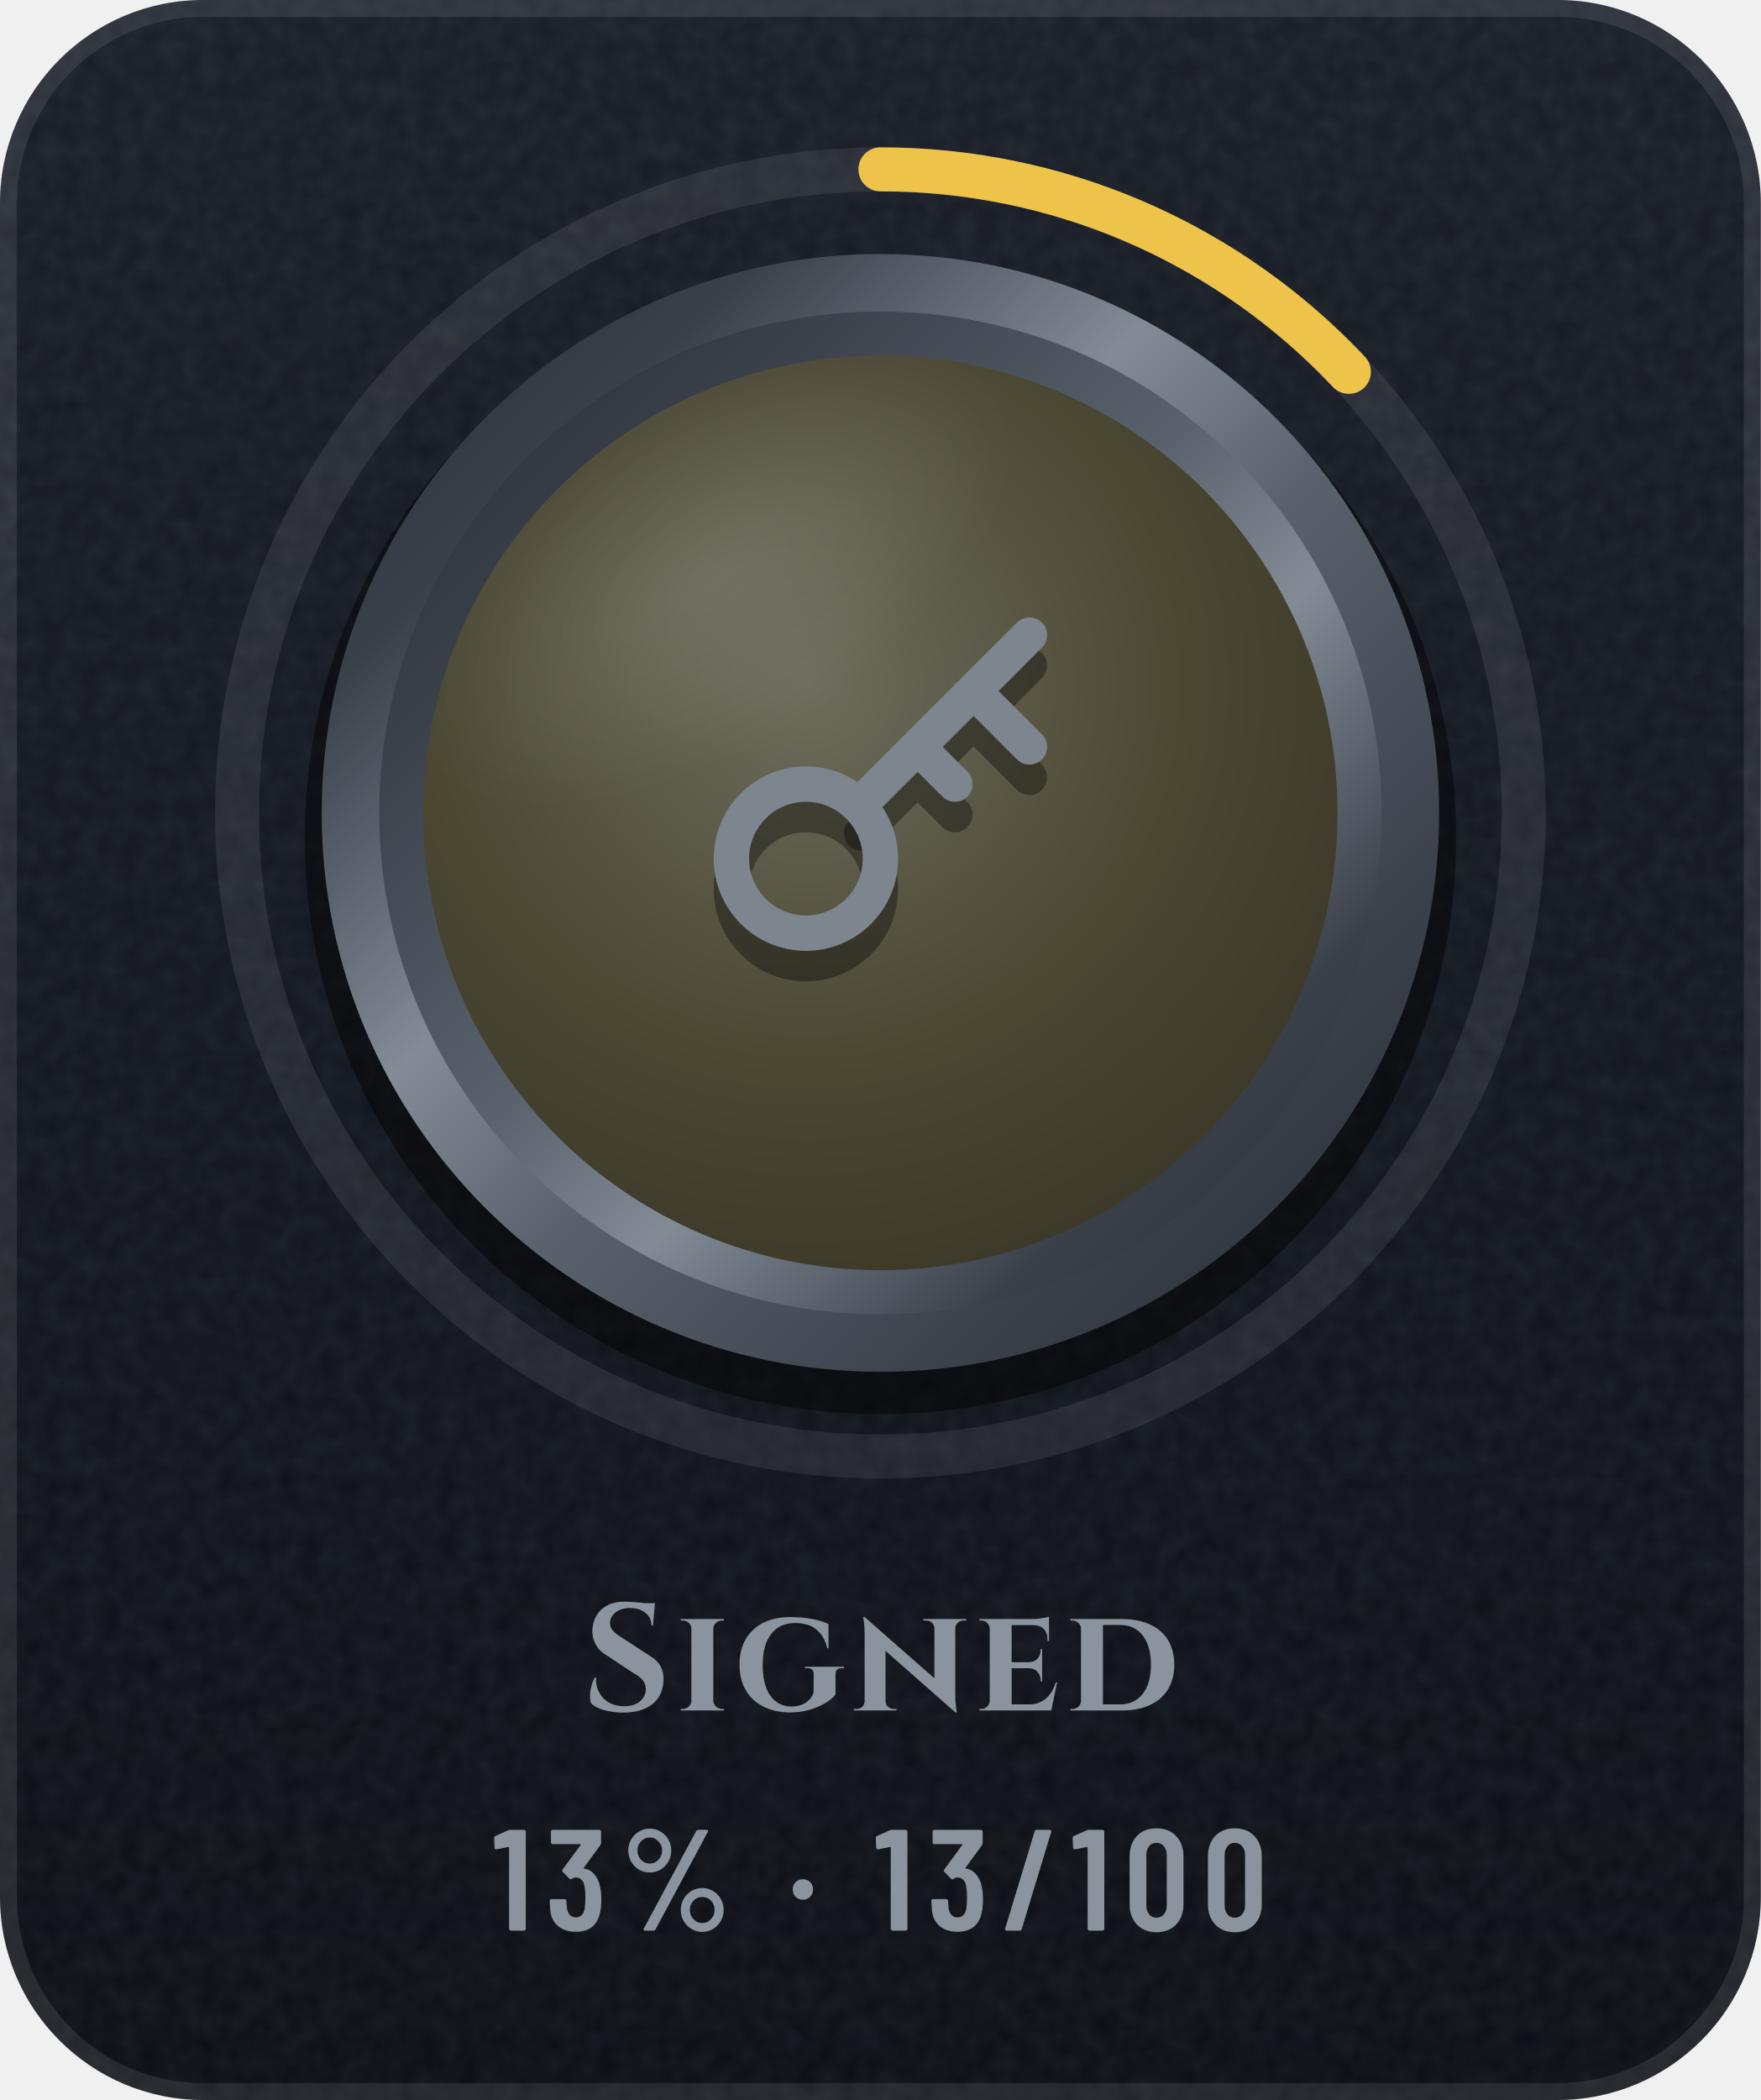
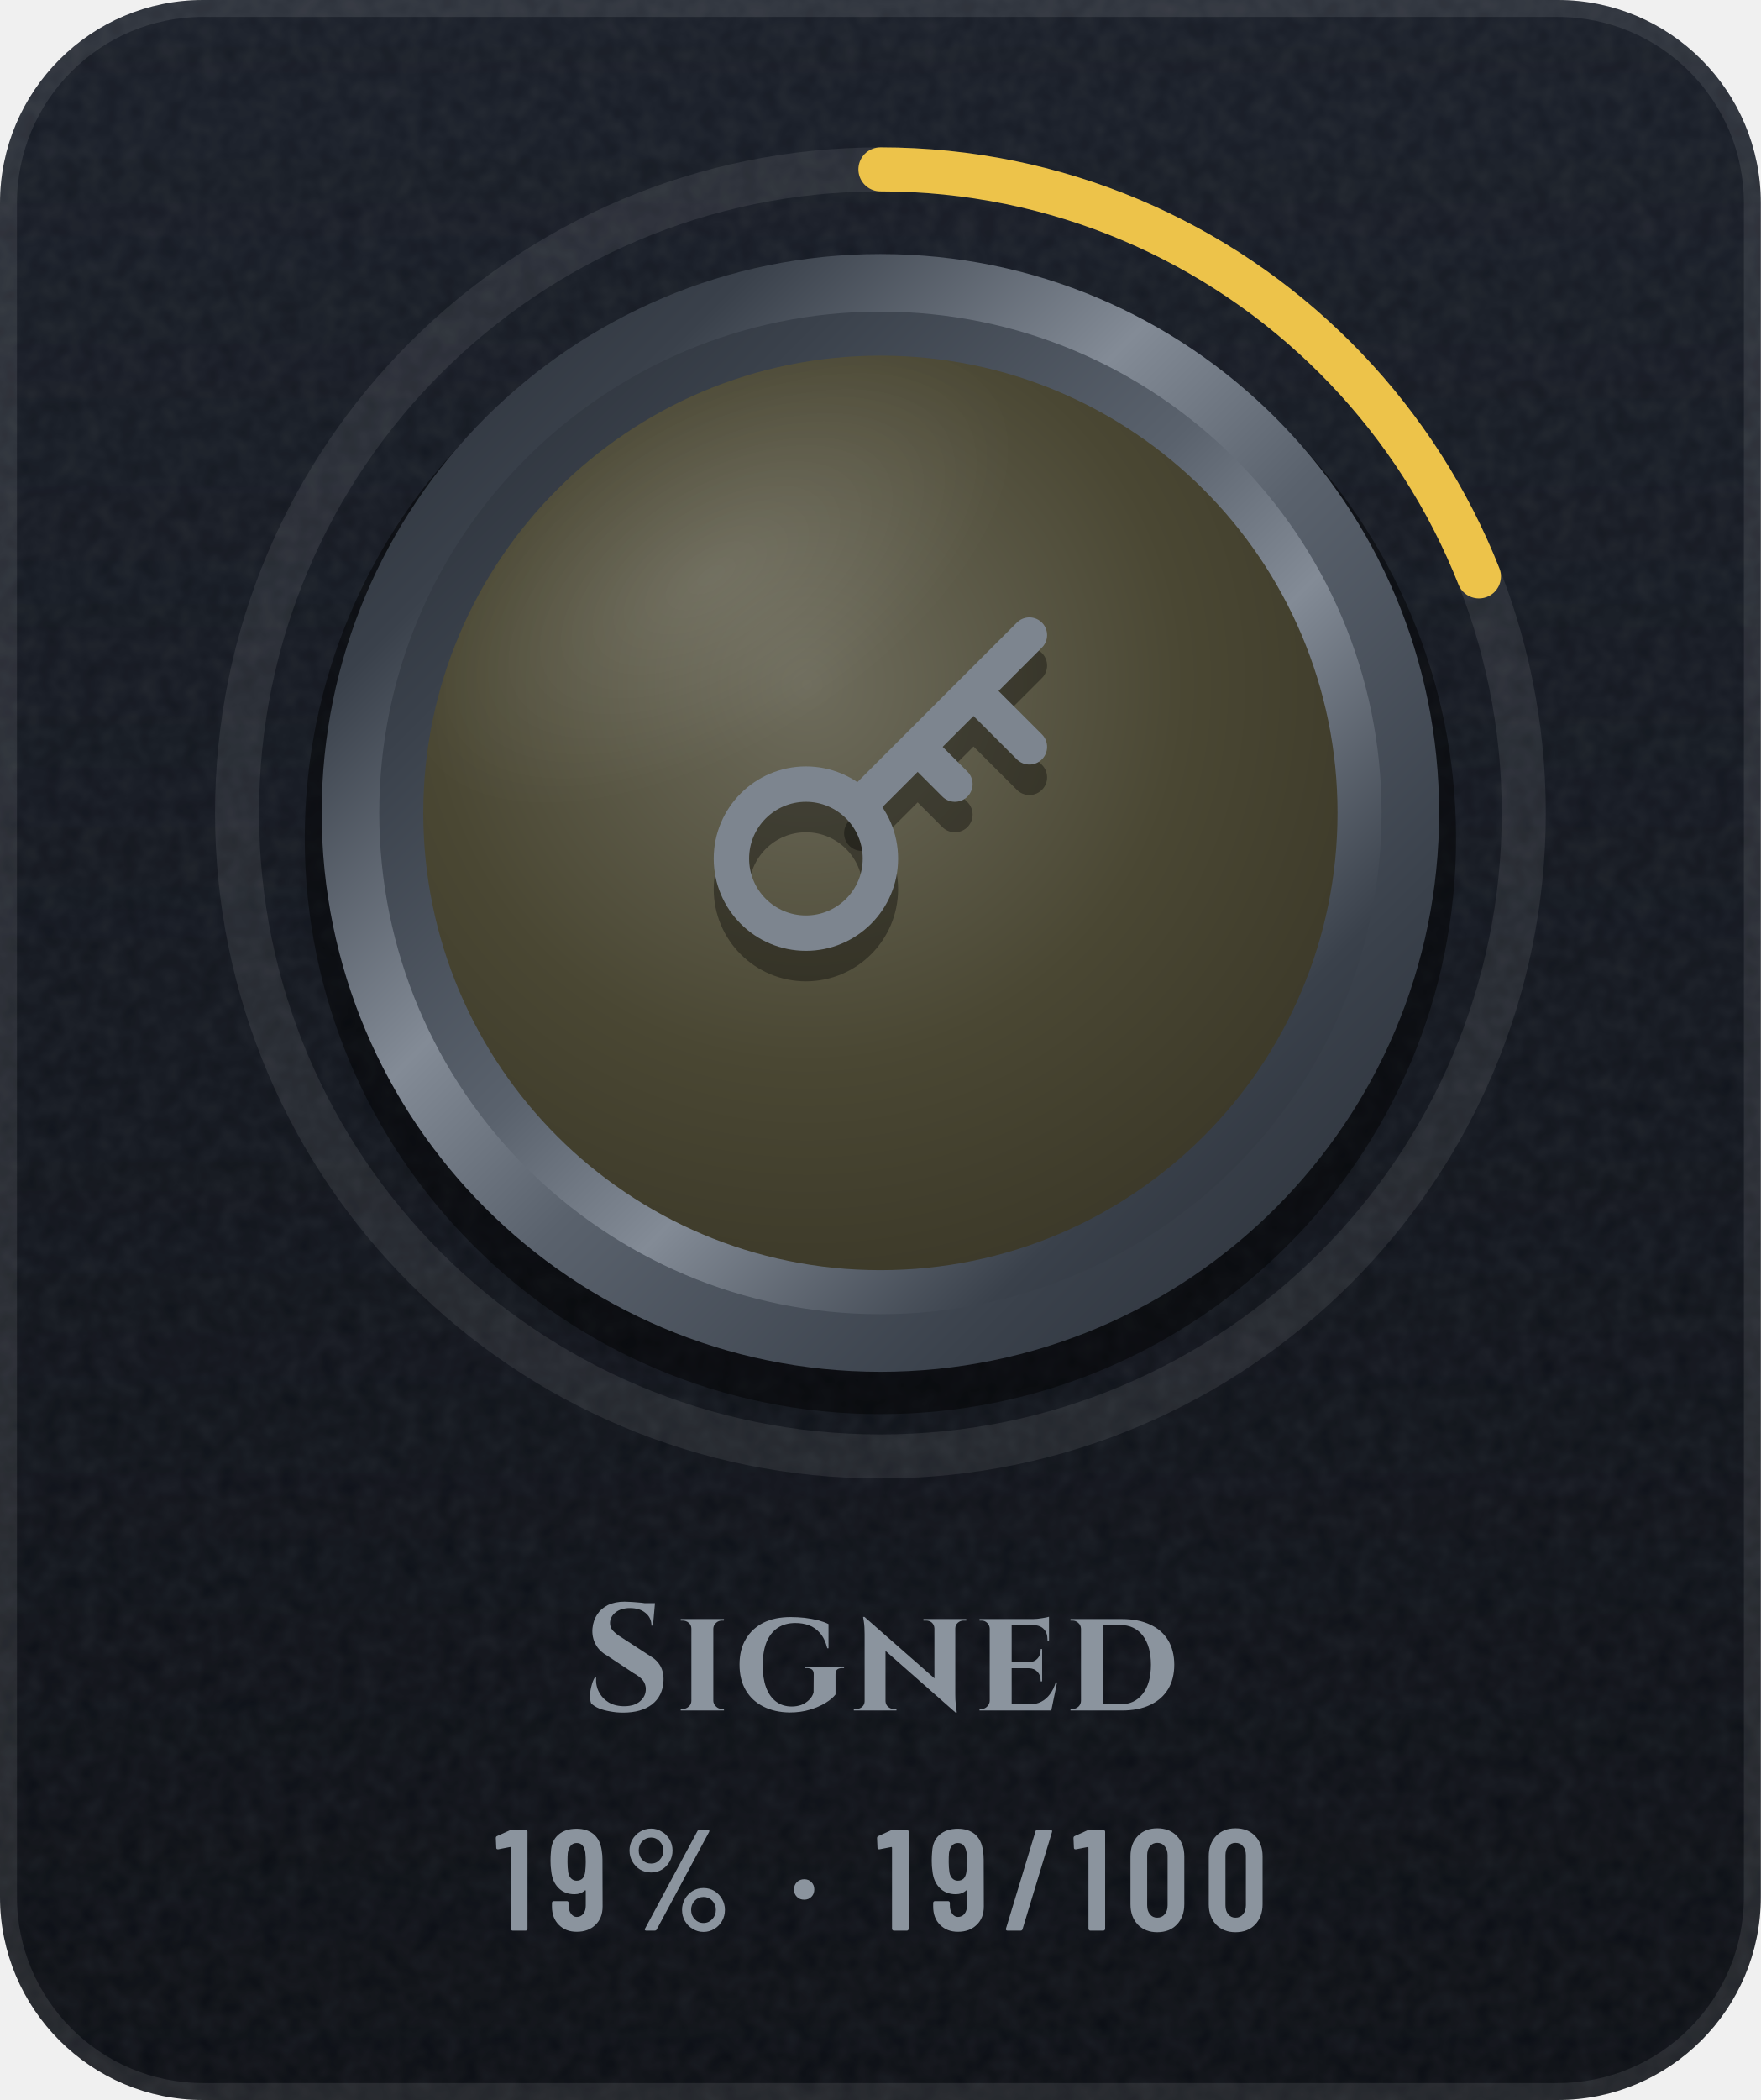
- <svg xmlns="http://www.w3.org/2000/svg" width="104" height="124" viewBox="0 0 104 124" role="img" aria-label="Signed: 13% (13 of 100)">
+ <svg xmlns="http://www.w3.org/2000/svg" width="104" height="124" viewBox="0 0 104 124" role="img" aria-label="Signed: 19% (19 of 100)">
  <defs>
    <linearGradient id="bg" x1="0" y1="0" x2="0" y2="1">
      <stop offset="0" stop-color="#171C26" />
      <stop offset="1" stop-color="#0A0D13" />
    </linearGradient>
    <clipPath id="card">
      <rect width="104" height="124" rx="12" />
    </clipPath>
    <filter id="grain" x="0" y="0" width="100%" height="100%">
      <feTurbulence type="fractalNoise" baseFrequency=".85" numOctaves="2" stitchTiles="stitch" />
      <feColorMatrix values="0 0 0 0 1 0 0 0 0 1 0 0 0 0 1 0 0 0 .07 0" />
    </filter>
    <radialGradient id="glow" cx=".5" cy=".5" r=".5">
      <stop offset="0" stop-color="#5A626D" stop-opacity="0" />
      <stop offset="1" stop-color="#5A626D" stop-opacity="0" />
    </radialGradient>
    <linearGradient id="mh" x1="0" y1="0" x2="1" y2="0">
      <stop offset="0" stop-color="#252A32" />
      <stop offset="0.2" stop-color="#3A414B" />
      <stop offset="0.4" stop-color="#838B96" />
      <stop offset="0.54" stop-color="#5A626D" />
      <stop offset="0.78" stop-color="#3A414B" />
      <stop offset="1" stop-color="#252A32" />
    </linearGradient>
    <linearGradient id="md" x1="0" y1="0" x2="1" y2="1">
      <stop offset="0" stop-color="#252A32" />
      <stop offset="0.2" stop-color="#3A414B" />
      <stop offset="0.4" stop-color="#838B96" />
      <stop offset="0.54" stop-color="#5A626D" />
      <stop offset="0.78" stop-color="#3A414B" />
      <stop offset="1" stop-color="#252A32" />
    </linearGradient>
    <linearGradient id="mdr" x1="1" y1="1" x2="0" y2="0">
      <stop offset="0" stop-color="#252A32" />
      <stop offset="0.2" stop-color="#3A414B" />
      <stop offset="0.4" stop-color="#838B96" />
      <stop offset="0.54" stop-color="#5A626D" />
      <stop offset="0.78" stop-color="#3A414B" />
      <stop offset="1" stop-color="#252A32" />
    </linearGradient>
    <linearGradient id="dia" x1="0" y1="0" x2="1" y2="0">
      <stop offset="0" stop-color="#6CCBFF" />
      <stop offset=".5" stop-color="#C4B2FF" />
      <stop offset="1" stop-color="#F29BDD" />
    </linearGradient>
    <linearGradient id="pb" x1="0" y1="0" x2="1" y2="0">
      <stop offset="0" stop-color="#8F5125" />
      <stop offset="1" stop-color="#F5C69A" />
    </linearGradient>
    <linearGradient id="shg" x1="0" y1="0" x2="1" y2="0">
      <stop offset="0" stop-color="#FFFFFF" stop-opacity="0" />
      <stop offset=".5" stop-color="#FFFFFF" stop-opacity=".6" />
      <stop offset="1" stop-color="#FFFFFF" stop-opacity="0" />
    </linearGradient>
    <radialGradient id="en" cx=".42" cy=".36" r=".75">
      <stop offset="0" stop-color="#6E6C5C" />
      <stop offset=".55" stop-color="#4A4733" />
      <stop offset="1" stop-color="#383526" />
    </radialGradient>
    <linearGradient id="ig" gradientUnits="userSpaceOnUse" x1="0" y1="34" x2="0" y2="62">
      <stop offset="0" stop-color="#7D858F" />
      <stop offset="1" stop-color="#4E5661" />
    </linearGradient>
    <radialGradient id="gl" cx=".5" cy=".5" r=".5">
      <stop offset="0" stop-color="#FFFFFF" stop-opacity=".45" />
      <stop offset="1" stop-color="#FFFFFF" stop-opacity="0" />
    </radialGradient>
    <clipPath id="fc">
      <circle cx="52" cy="48" r="27" />
    </clipPath>
  </defs>
  <g clip-path="url(#card)">
    <rect width="104" height="124" fill="url(#bg)" />
    <rect width="104" height="124" filter="url(#grain)" />
  </g>
  <rect x=".5" y=".5" width="103" height="123" rx="11.5" fill="none" stroke="#FFFFFF" stroke-opacity=".09" />
  <circle cx="52" cy="48" r="48" fill="url(#glow)" />
  <circle cx="52" cy="48" r="38" fill="none" stroke="#FFFFFF" stroke-opacity=".08" stroke-width="2.6" />
-   <circle cx="52" cy="48" r="38" fill="none" stroke="#EDC34A" stroke-width="2.6" stroke-linecap="round" stroke-dasharray="31 238.8" transform="rotate(-90 52 48)" />
+   <circle cx="52" cy="48" r="38" fill="none" stroke="#EDC34A" stroke-width="2.6" stroke-linecap="round" stroke-dasharray="45.4 238.8" transform="rotate(-90 52 48)" />
  <circle cx="52" cy="49.5" r="34" fill="#000000" fill-opacity=".45" />
  <circle cx="52" cy="48" r="33" fill="url(#md)" />
  <circle cx="52" cy="48" r="29.6" fill="url(#mdr)" />
  <circle cx="52" cy="48" r="27" fill="url(#en)" />
  <g transform="translate(38.8 36) scale(1.1)" fill="none" stroke="#000000" stroke-width="1.9" stroke-linecap="round" stroke-linejoin="round" stroke-opacity=".35">
    <circle cx="8" cy="15" r="4" />
    <path d="M11 12l9-9M17 6l3 3M14 9l2 2" />
  </g>
  <g transform="translate(38.8 34.2) scale(1.1)" fill="none" stroke="url(#ig)" stroke-width="1.9" stroke-linecap="round" stroke-linejoin="round">
    <circle cx="8" cy="15" r="4" />
    <path d="M11 12l9-9M17 6l3 3M14 9l2 2" />
  </g>
  <g clip-path="url(#fc)">
    <ellipse cx="42" cy="34" rx="20" ry="10" transform="rotate(-32 42 34)" fill="url(#gl)" opacity=".25" />
  </g>
  <g transform="translate(34.4 101) scale(0.009 -0.009)" fill="#8B949E">
    <use href="#s83" x="0" />
    <use href="#s105" x="611" />
    <use href="#s103" x="997" />
    <use href="#s110" x="1760" />
    <use href="#s101" x="2572" />
    <use href="#s100" x="3170" />
  </g>
-   <g transform="translate(29.1 114) scale(0.0085 -0.0085)" fill="#8B949E">
+   <g transform="translate(29.2 114) scale(0.0085 -0.0085)" fill="#8B949E">
    <use href="#m49" x="0" />
-     <use href="#m51" x="368" />
-     <use href="#m37" x="888" />
-     <use href="#m183" x="2048" />
-     <use href="#m49" x="2652" />
-     <use href="#m51" x="3020" />
-     <use href="#m47" x="3540" />
-     <use href="#m49" x="4020" />
-     <use href="#m48" x="4388" />
-     <use href="#m48" x="4932" />
+     <use href="#m57" x="368" />
+     <use href="#m37" x="885" />
+     <use href="#m183" x="2045" />
+     <use href="#m49" x="2649" />
+     <use href="#m57" x="3017" />
+     <use href="#m47" x="3534" />
+     <use href="#m49" x="4014" />
+     <use href="#m48" x="4382" />
+     <use href="#m48" x="4926" />
  </g>
  <defs>
    <path id="m37" d="M54 557Q54 598 74 633Q94 668 128 688Q163 709 204 709Q244 709 278 688Q313 668 333 633Q353 598 353 557Q353 515 333 480Q313 445 279 424Q245 404 204 404Q163 404 128 424Q94 445 74 480Q54 515 54 557ZM162 14 526 692Q530 700 541 700H599Q606 700 608 696Q610 692 607 686L243 8Q239 0 228 0H170Q163 0 161 4Q159 8 162 14ZM289 557Q289 594 264 620Q239 647 204 647Q168 647 143 621Q118 595 118 557Q118 519 143 492Q168 466 204 466Q240 466 264 492Q289 519 289 557ZM419 144Q419 185 439 220Q459 255 493 276Q527 296 568 296Q609 296 643 276Q677 255 697 220Q717 185 717 144Q717 102 697 67Q677 32 643 12Q609 -9 568 -9Q527 -9 493 12Q459 32 439 67Q419 102 419 144ZM654 144Q654 182 629 208Q604 234 568 234Q532 234 507 208Q482 182 482 144Q482 106 507 80Q532 53 568 53Q604 53 629 80Q654 106 654 144Z" />
    <path id="m47" d="M21 14 226 690Q229 700 239 700H331Q337 700 340 696Q343 692 341 686L136 10Q133 0 123 0H31Q25 0 22 4Q19 8 21 14Z" />
    <path id="m48" d="M38 183V517Q38 604 89 658Q140 711 224 711Q309 711 360 658Q412 604 412 517V183Q412 96 360 42Q309 -11 224 -11Q140 -11 89 42Q38 96 38 183ZM296 176V524Q296 563 276 586Q257 610 224 610Q192 610 173 586Q154 563 154 524V176Q154 137 173 114Q192 90 224 90Q257 90 276 114Q296 137 296 176Z" />
    <path id="m49" d="M122 700H218Q223 700 226 696Q230 693 230 688V12Q230 7 226 4Q223 0 218 0H126Q121 0 118 4Q114 7 114 12V576Q114 578 112 580Q111 582 109 581L27 565H24Q13 565 13 576L10 643Q10 653 18 657L107 697Q114 700 122 700Z" />
-     <path id="m51" d="M387 218Q387 169 380 134Q368 66 326 29Q283 -8 210 -8Q134 -8 86 32Q38 73 32 143Q30 165 28 207Q28 219 40 219H132Q144 219 144 207Q146 173 148 156Q153 125 169 108Q185 92 210 92Q234 92 250 108Q266 123 271 152Q276 182 276 230Q276 281 269 315Q263 341 248 355Q233 369 210 369Q195 369 183 360Q177 356 174 356Q172 356 166 360L119 408Q115 412 115 417Q115 421 118 425L243 595Q245 597 244 599Q242 601 239 601H49Q44 601 40 604Q37 608 37 613V688Q37 693 40 696Q44 700 49 700H373Q378 700 382 696Q385 693 385 688V609Q385 602 380 594L266 438Q262 432 268 431Q309 426 338 392Q368 358 378 307Q387 267 387 218Z" />
+     <path id="m57" d="M384 168Q384 87 334 40Q285 -8 204 -8Q128 -8 80 40Q32 88 32 168V193Q32 198 36 202Q39 205 44 205H136Q141 205 144 202Q148 198 148 193V174Q148 140 164 118Q181 95 204 95Q232 95 250 117Q267 139 267 174V276Q267 279 265 280Q263 281 261 279Q232 253 189 253Q120 253 77 297Q34 341 27 414Q22 447 22 484Q22 518 25 549Q29 625 76 666Q124 708 203 708Q276 708 322 670Q368 631 378 556Q383 526 383 493ZM267 476Q267 506 264 543Q253 609 204 609Q179 609 163 591Q147 573 142 540Q140 516 140 476Q140 439 145 405Q150 377 166 362Q181 347 204 347Q228 347 244 362Q259 378 263 408Q267 443 267 476Z" />
    <path id="m183" d="M37 286Q37 317 57 337Q77 357 108 357Q139 357 158 337Q178 317 178 286Q178 255 158 235Q138 215 108 215Q77 215 57 235Q37 255 37 286Z" />
    <path id="s83" d="M277 714Q297 714 326 712Q356 710 388 707Q399 705 409 704H476L475 692Q475 692 475 692L463 557H453Q453 609 414 640Q376 672 312 672Q254 672 218 644Q183 616 181 576Q180 546 200 524Q220 502 251 483L442 359Q488 333 512 291Q535 249 532 193Q527 95 457 40Q387 -14 267 -14Q223 -14 182 -6Q140 1 108 14Q76 28 57 47Q49 69 50 100Q51 131 60 163Q68 195 81 216H90Q86 165 108 122Q131 78 174 52Q218 27 278 28Q344 29 380 62Q416 94 416 140Q416 171 398 196Q379 221 337 244L162 360Q109 390 85 437Q61 484 66 539Q71 591 97 630Q123 670 168 692Q214 714 277 714Z" />
    <path id="s100" d="M371 600Q478 600 555 564Q632 529 673 462Q714 394 714 300Q714 206 673 139Q632 72 555 36Q478 0 371 0H33V10H46Q69 10 86 26Q102 42 102 64V537Q101 560 84 575Q68 590 45 590H33V600ZM246 561V40H359Q453 40 507 109Q561 178 561 300Q561 422 507 492Q453 561 359 561Z" />
    <path id="s101" d="M543 184 505 0H34V10H47Q69 10 84 26Q100 41 101 63V537Q100 560 84 575Q69 590 47 590H34V600H385Q414 600 446 606Q478 611 490 615V456H480V465Q480 509 456 534Q433 559 389 560H245V317H359Q394 318 414 340Q435 363 435 396V403H445V191H435V199Q435 232 414 254Q394 276 359 277H245V40H363Q406 40 440 58Q473 75 497 108Q521 140 534 184Z" />
    <path id="s103" d="M370 613Q416 613 462 608Q509 602 550 592Q590 581 618 567V408H610Q594 472 562 508Q531 544 490 559Q449 574 401 574Q331 574 283 541Q235 508 210 446Q186 383 186 295Q186 212 208 152Q230 92 273 59Q316 26 377 26Q409 26 438 36Q467 47 489 68Q511 88 520 118L521 238Q521 258 510 268Q498 278 477 278H463V287H720V278H707Q683 278 672 266Q664 256 664 238V105Q643 77 599 50Q555 23 495 5Q435 -13 364 -13Q264 -12 190 26Q116 63 75 133Q34 203 34 301Q34 399 75 468Q116 538 191 576Q266 613 370 613Z" />
    <path id="s105" d="M104 63V537Q104 560 87 575Q70 590 46 590H34V600H318L317 590H306Q282 590 266 575Q249 560 248 537V63Q249 41 266 26Q282 10 306 10H318V0H34V10H47Q70 10 87 26Q104 41 104 63Z" />
    <path id="s110" d="M91 614 550 211V539Q549 561 534 576Q518 590 495 590H478V600H759V590H742Q720 590 704 576Q687 561 687 539V104Q687 69 690 42Q692 16 695 2L697 -13H688L229 391V61Q230 39 246 24Q262 10 284 10H301V0H21V10H37Q60 10 76 24Q92 39 92 61V500Q92 551 87 583L82 614Z" />
  </defs>
</svg>
